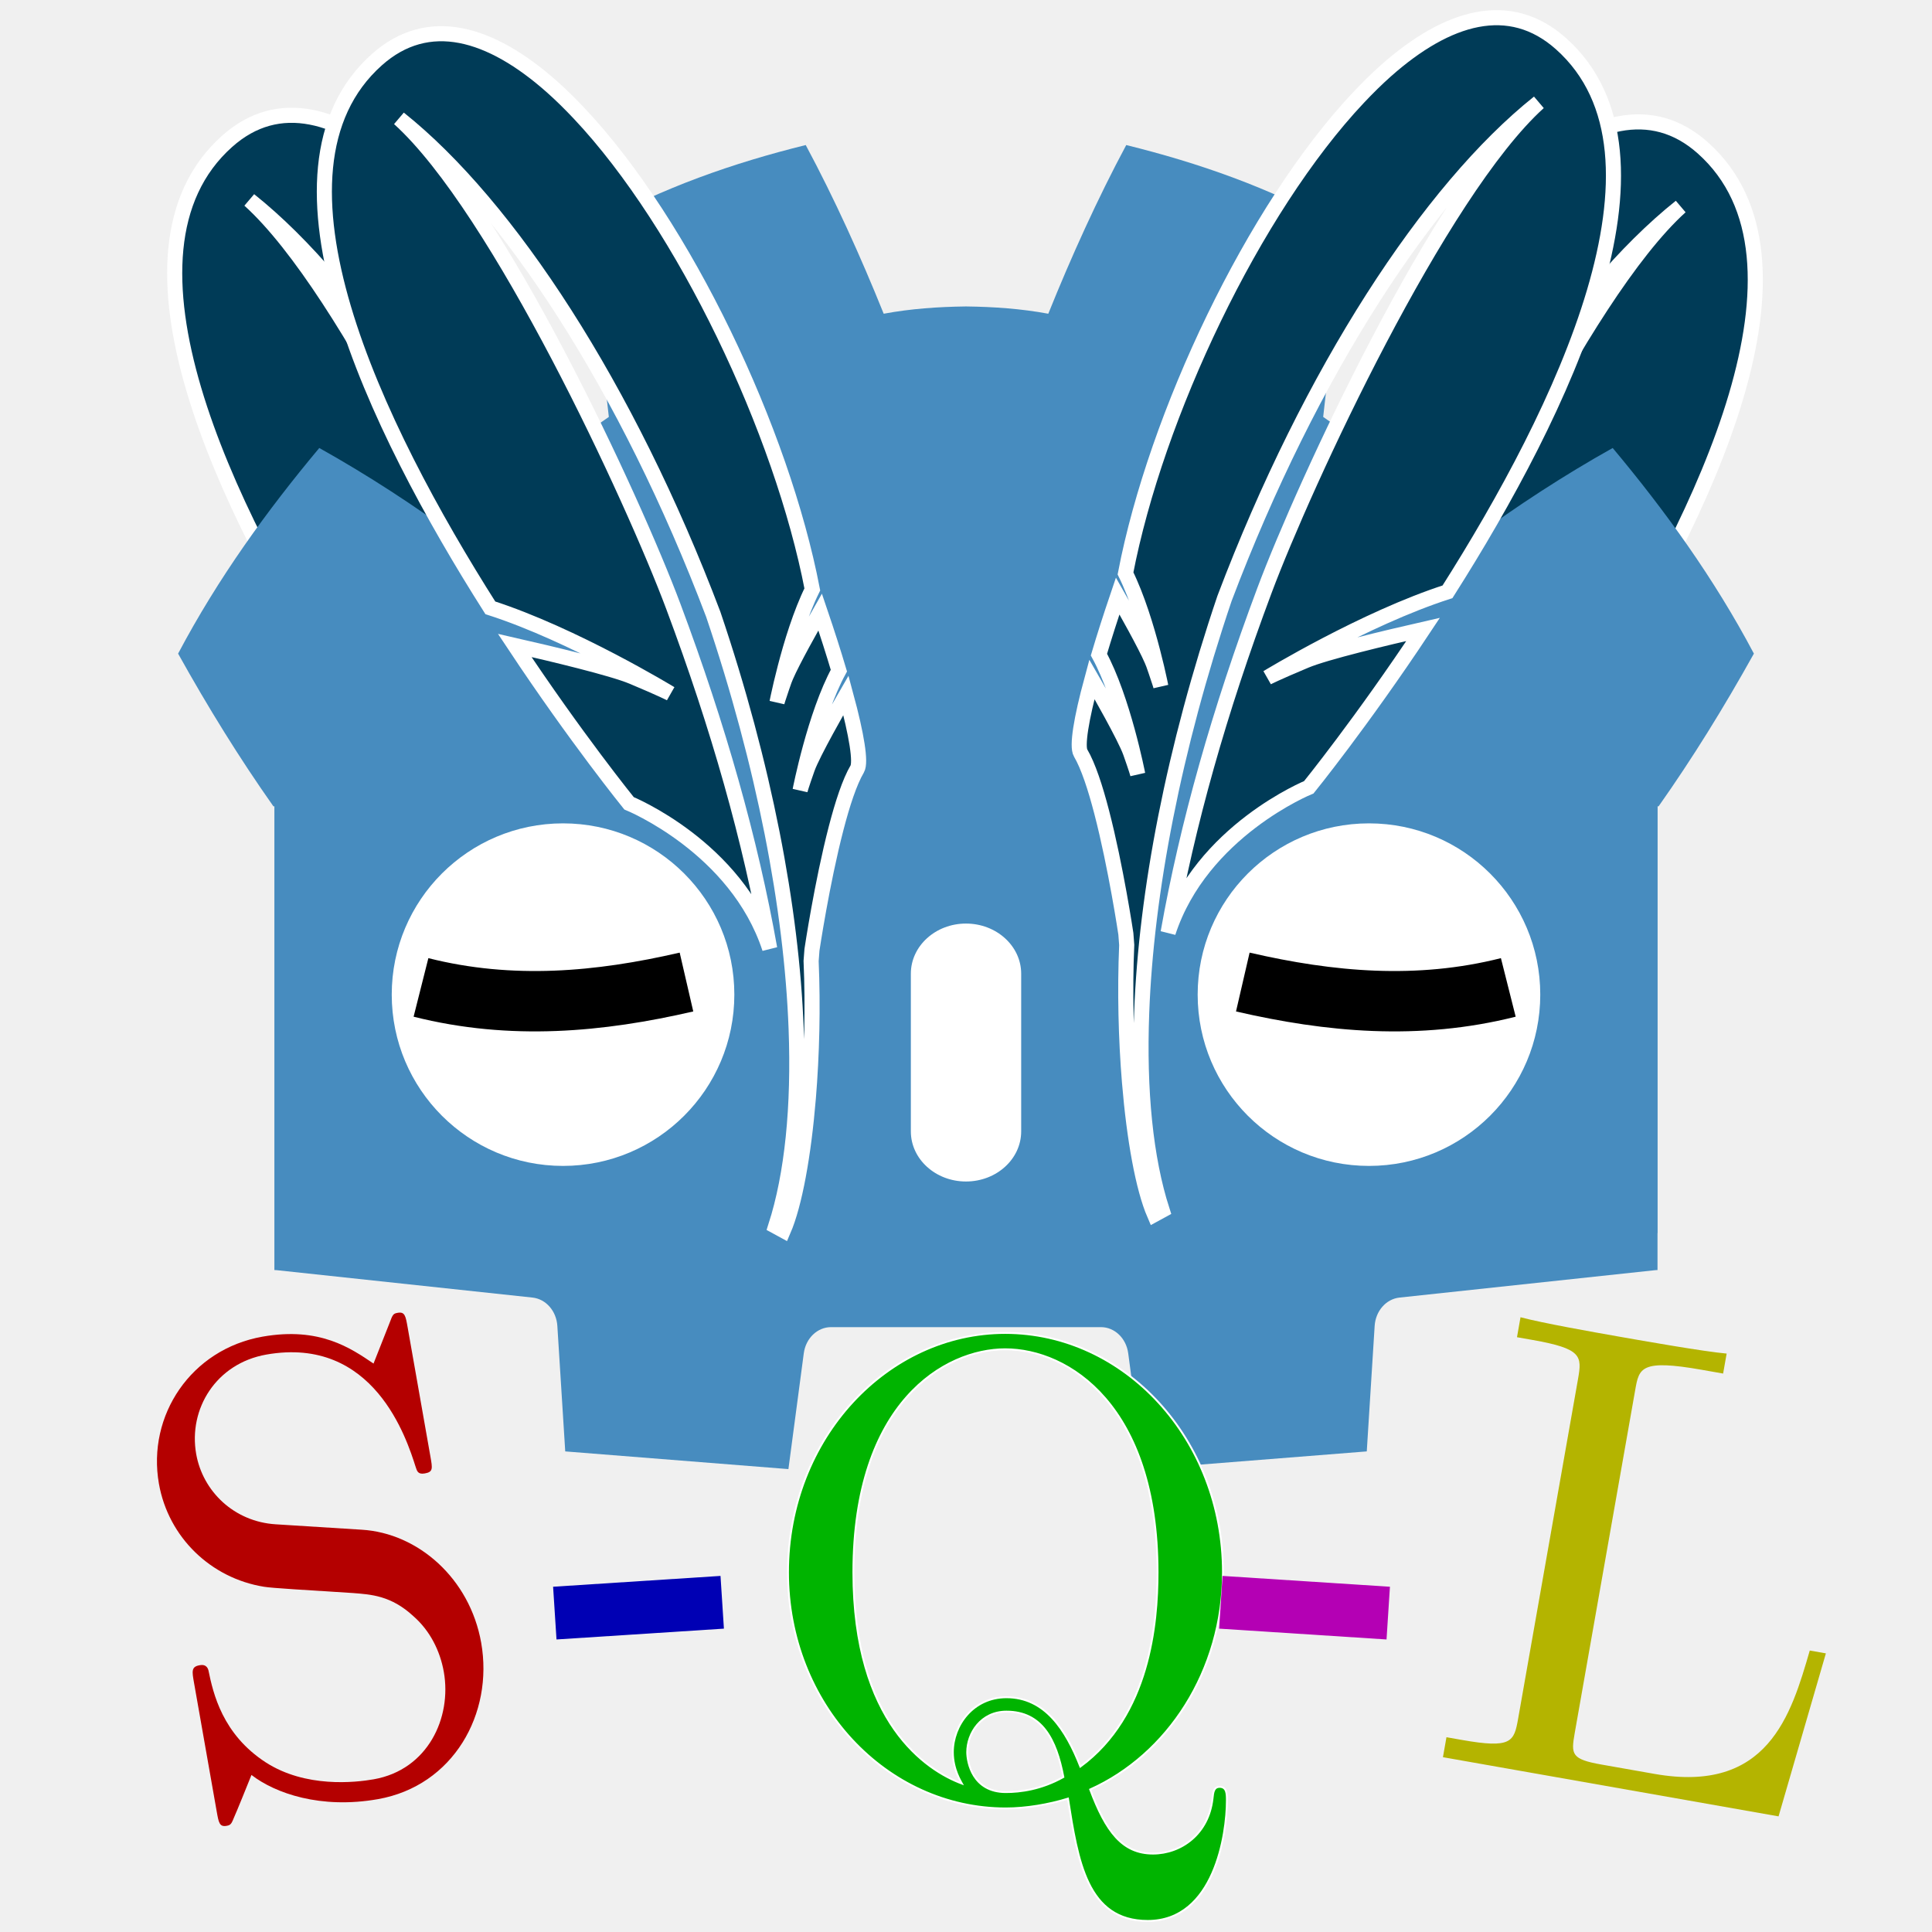
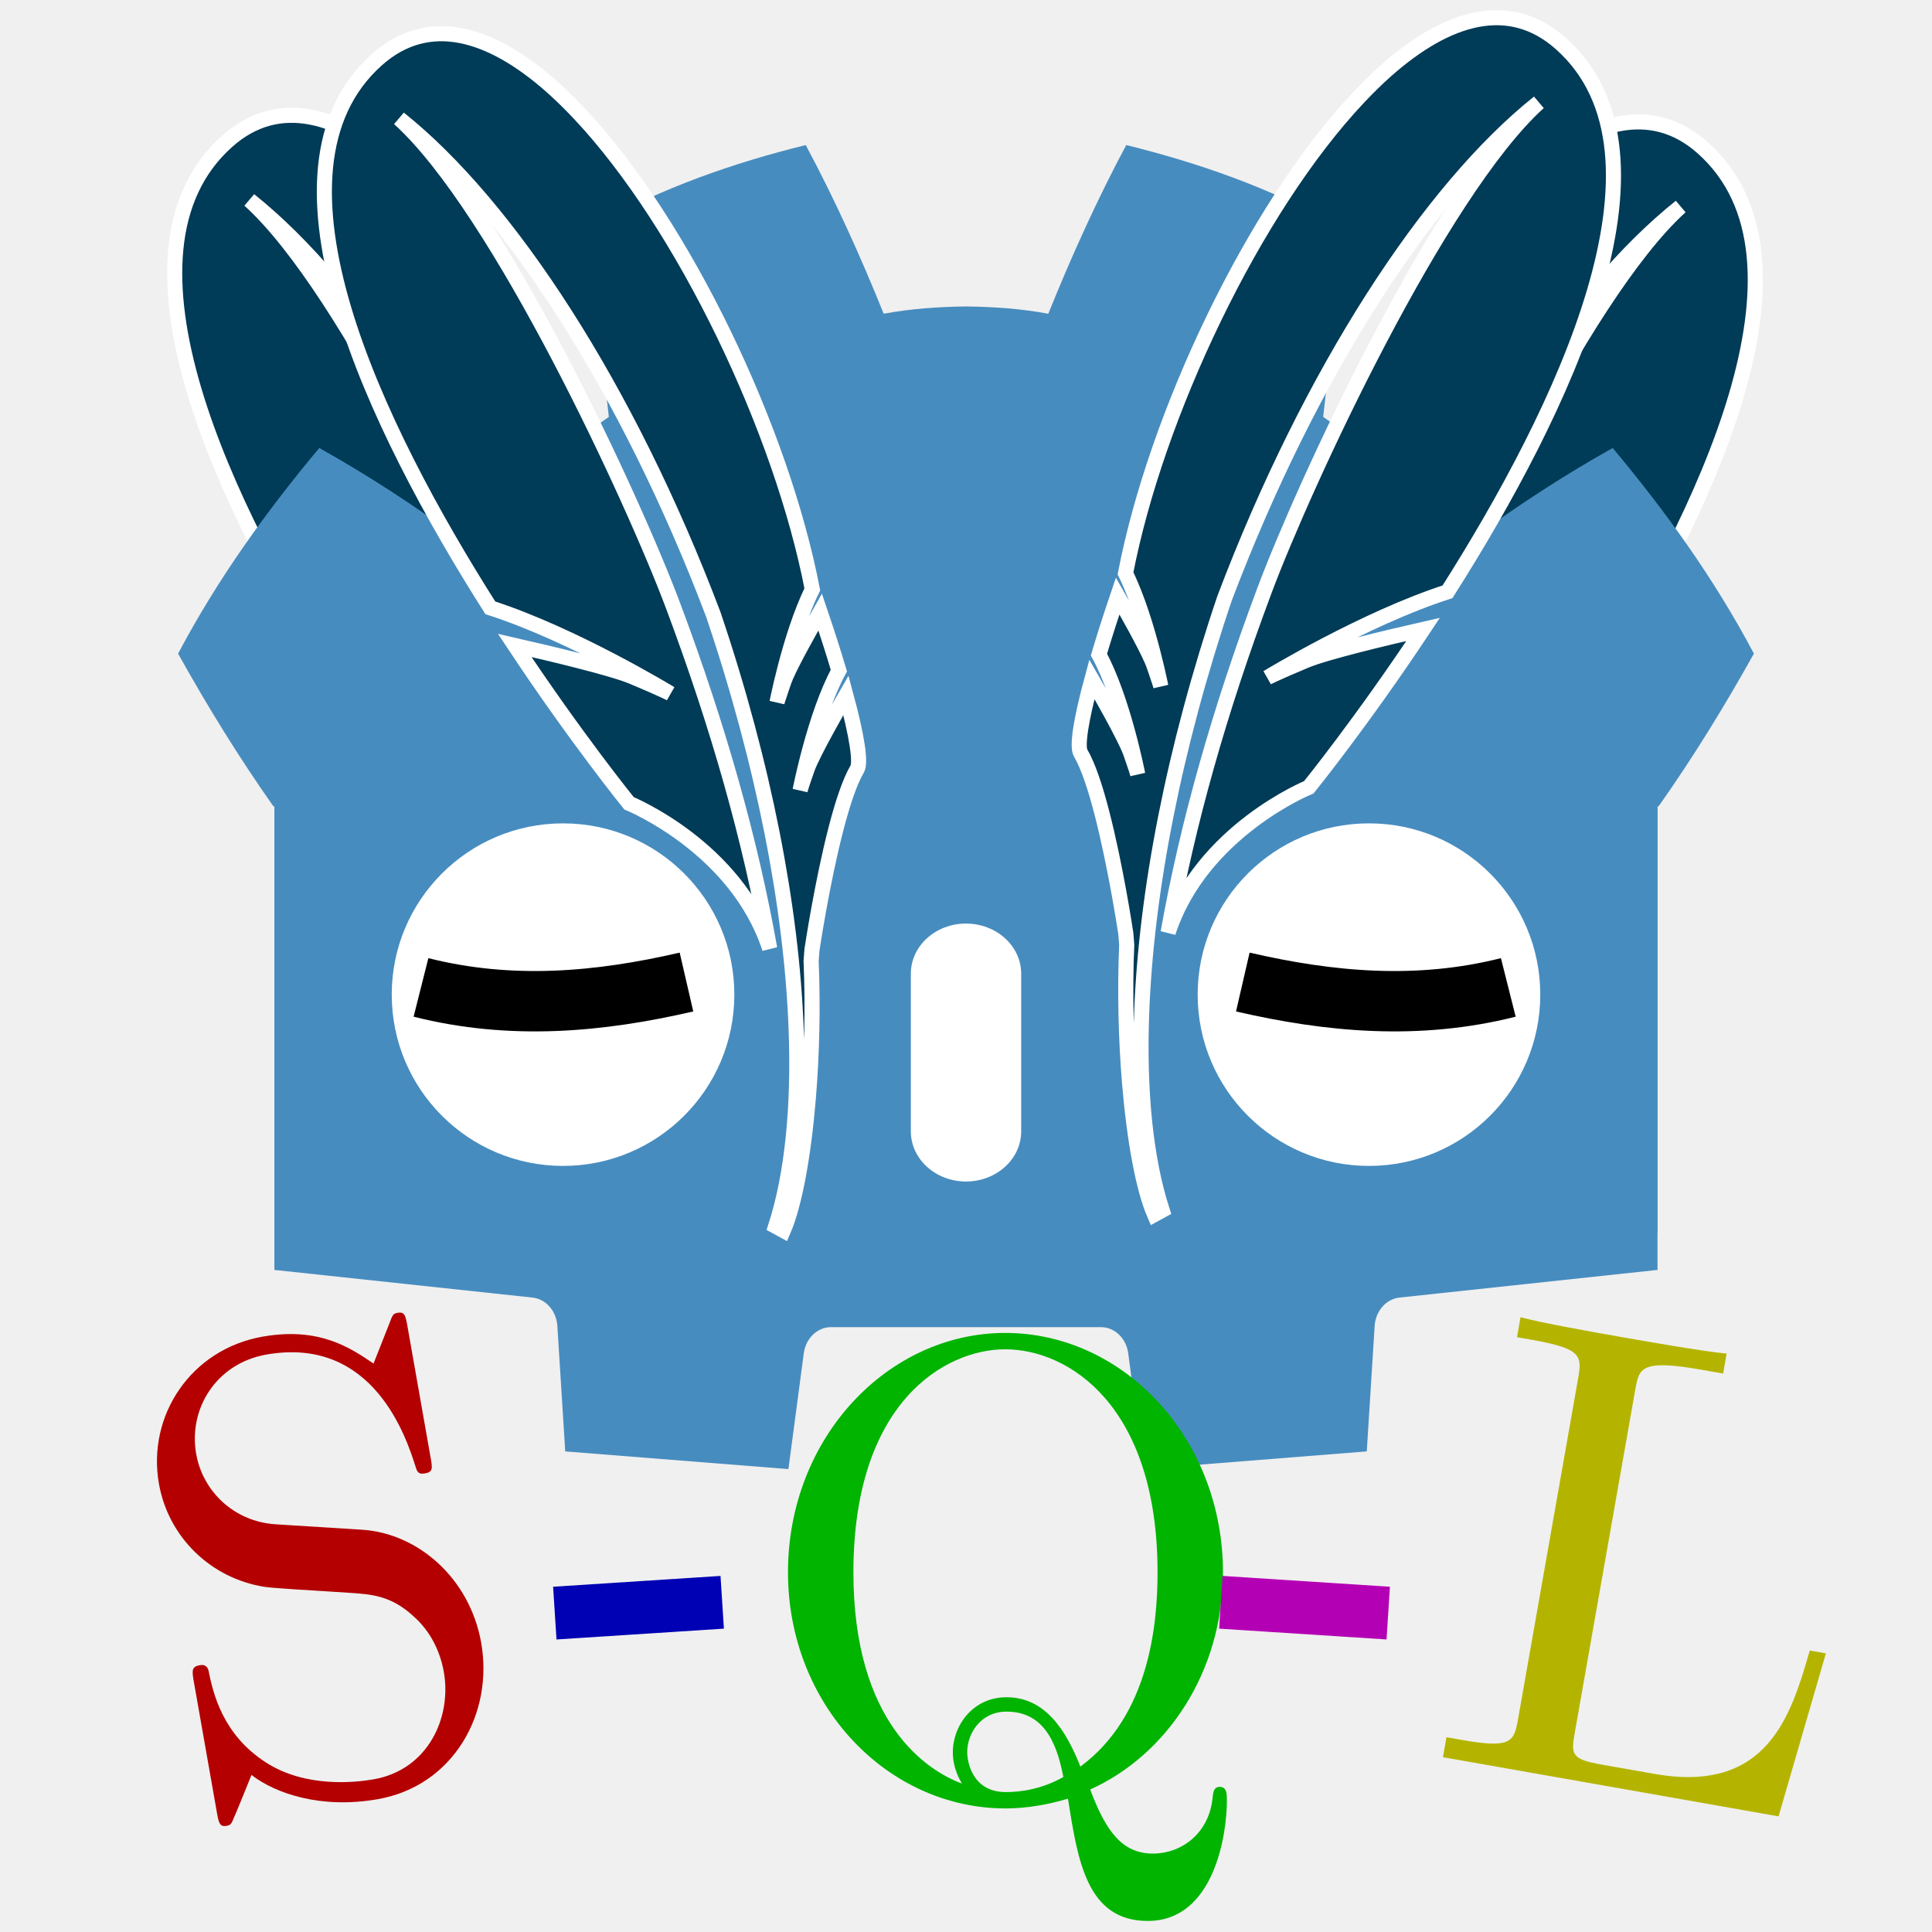
<svg xmlns="http://www.w3.org/2000/svg" xmlns:xlink="http://www.w3.org/1999/xlink" width="1024" height="1024" id="svg3030" version="1.1">
  <defs id="defs3032">
    <linearGradient spreadMethod="pad" gradientTransform="matrix(-4.02e-6,-91.8907,-91.8907,4.02e-6,85.8809,161.434)" gradientUnits="userSpaceOnUse" id="linearGradient3027" y2="0" x2="1" y1="0" x1="0">
      <stop offset="0" style="stop-color:#97d9f6;stop-opacity:1" id="stop3029" />
      <stop offset="0.92" style="stop-color:#0f80cc;stop-opacity:1" id="stop3031" />
      <stop offset="1" style="stop-color:#0f80cc;stop-opacity:1" id="stop3033" />
    </linearGradient>
    <linearGradient spreadMethod="pad" gradientTransform="matrix(-4.02e-7,-9.18907,-9.18907,4.02e-7,8.58809,16.1434)" gradientUnits="userSpaceOnUse" xlink:href="#linearGradient3027" id="linearGradient5421" y2="-9.108" x2="-6.741" y1="-9.108" x1="-15.615" />
    <linearGradient spreadMethod="pad" gradientTransform="matrix(-5.025e-7,11.48634,-11.48634,-5.025e-7,-321.7615,1080.124)" gradientUnits="userSpaceOnUse" xlink:href="#linearGradient3027" id="linearGradient2995" y2="-9.108" x2="-6.741" y1="-9.108" x1="-15.615" />
  </defs>
  <g id="layer1" transform="translate(0,-98.51972)">
    <path d="m 120.395,173.4 c 27.26,-24.31 60.265,-14.545 92.84,14.365 4.835,4.295 9.66,9.06 14.46,14.15 55.725,59.115 107.45,168.615 123.52,252.24 -6.26,12.695 -11.15,28.895 -14.37,41.27 -0.825,3.175 -1.57,6.155 -2.165,8.69 -1.415,6 -2.175,9.89 -2.175,9.89 0,0 0.5,-1.89 2.55,-7.835 0.39,-1.14 0.825,-2.385 1.34,-3.85 0.22,-0.605 0.525,-1.34 0.86,-2.125 3.635,-8.45 13.69,-26.285 18.115,-34.05 3.785,11.165 7.13,21.61 9.93,31.06 -12.775,23.374 -20.56,63.431 -20.56,63.431 0,0 0.675,-2.596 3.885,-11.656 2.85,-8.014 17.045,-32.885 20.407,-38.699 5.752,21.234 8.038,35.57 5.977,39.06 -4.002,6.764 -7.813,18.434 -11.159,31.34 -7.56,29.075 -12.815,64.469 -12.815,64.469 0,0 -0.17,2.346 -0.455,5.955 1.05,24.416 0.42,49.731 -1.47,72.612 -2.505,30.289 -7.22,56.308 -13.23,70.234 l -4.08,-2.224 c 8.825,-27.436 12.41,-63.39 10.84,-104.856 -2.375,-63.38 -16.96,-139.815 -43.91,-219.48 -45.53,-120.26 -108.7,-216.75 -166.515,-262.83 52.695,47.59 124.015,201.635 145.365,258.68 23.905,63.88 40.845,123.826 51.055,181.259 -17.615,-53.844 -74.57,-76.988 -74.57,-76.988 0,0 -27.935,-34.451 -60.58,-83.671 19.555,4.46 51.665,12.095 62.42,16.615 15.865,6.655 20.14,8.925 20.14,8.925 0,0 -51.39,-31.295 -95.48,-45.465 -60.635,-95.5 -126.695,-231.17 -60.17,-290.515" id="feather-9-2" style="fill:#003b57;fill-opacity:1;fill-rule:nonzero;stroke:#ffffff;stroke-width:8;stroke-miterlimit:4;stroke-dasharray:none;stroke-opacity:1" />
    <path d="m 902.536,176.902 c -27.26,-24.31 -60.265,-14.545 -92.84,14.365 -4.835,4.295 -9.66,9.06 -14.46,14.15 -55.725,59.115 -107.45,168.615 -123.52,252.24 6.26,12.695 11.15,28.895 14.37,41.27 0.825,3.175 1.57,6.155 2.165,8.69 1.415,6 2.175,9.89 2.175,9.89 0,0 -0.5,-1.89 -2.55,-7.835 -0.39,-1.14 -0.825,-2.385 -1.34,-3.85 -0.22,-0.605 -0.525,-1.34 -0.86,-2.125 -3.635,-8.45 -13.69,-26.285 -18.115,-34.05 -3.785,11.165 -7.13,21.61 -9.93,31.06 12.775,23.374 20.56,63.431 20.56,63.431 0,0 -0.675,-2.596 -3.885,-11.656 -2.85,-8.014 -17.045,-32.885 -20.407,-38.699 -5.752,21.234 -8.038,35.57 -5.977,39.06 4.002,6.764 7.813,18.434 11.159,31.34 7.56,29.075 12.815,64.469 12.815,64.469 0,0 0.17,2.346 0.455,5.955 -1.05,24.416 -0.42,49.731 1.47,72.612 2.505,30.289 7.22,56.308 13.23,70.234 l 4.08,-2.224 c -8.825,-27.436 -12.41,-63.39 -10.84,-104.856 2.375,-63.38 16.96,-139.815 43.91,-219.48 45.53,-120.26 108.7,-216.75 166.515,-262.83 -52.695,47.59 -124.015,201.635 -145.365,258.68 -23.905,63.88 -40.845,123.826 -51.055,181.259 17.615,-53.844 74.57,-76.988 74.57,-76.988 0,0 27.935,-34.451 60.58,-83.671 -19.555,4.46 -51.665,12.095 -62.42,16.615 -15.865,6.655 -20.14,8.925 -20.14,8.925 0,0 51.39,-31.295 95.48,-45.465 60.635,-95.5 126.695,-231.17 60.17,-290.515" id="feather-3" style="fill:#003b57;fill-opacity:1;fill-rule:nonzero;stroke:#ffffff;stroke-width:8;stroke-miterlimit:4;stroke-dasharray:none;stroke-opacity:1" />
    <g id="g82-3" transform="matrix(3.74635,0,0,-4.162611,145.429,525.907)" style="stroke-width:0.32">
      <path d="m 0,0 v -47.514 -6.035 -5.492 c 0.108,-0.001 0.216,-0.005 0.323,-0.015 l 36.196,-3.49 c 1.896,-0.183 3.382,-1.709 3.514,-3.609 l 1.116,-15.978 31.574,-2.253 2.175,14.747 c 0.282,1.912 1.922,3.329 3.856,3.329 h 38.188 c 1.933,0 3.573,-1.417 3.855,-3.329 l 2.175,-14.747 31.575,2.253 1.115,15.978 c 0.133,1.9 1.618,3.425 3.514,3.609 l 36.182,3.49 c 0.107,0.01 0.214,0.014 0.322,0.015 v 4.711 l 0.015,0.005 V 0 h 0.134 c 4.795,6.12 9.232,12.569 13.487,19.449 -5.651,9.62 -12.575,18.217 -19.976,26.182 -6.864,-3.455 -13.531,-7.369 -19.828,-11.534 -3.151,3.132 -6.7,5.694 -10.186,8.372 -3.425,2.751 -7.285,4.768 -10.946,7.118 1.09,8.117 1.629,16.108 1.846,24.448 -9.446,4.754 -19.519,7.906 -29.708,10.17 -4.068,-6.837 -7.788,-14.241 -11.028,-21.479 -3.842,0.642 -7.702,0.88 -11.567,0.926 v 0.006 c -0.027,0 -0.052,-0.006 -0.075,-0.006 -0.024,0 -0.049,0.006 -0.073,0.006 V 63.652 C 93.903,63.606 90.046,63.368 86.203,62.726 82.965,69.964 79.247,77.368 75.173,84.205 64.989,81.941 54.915,78.789 45.47,74.035 45.686,65.695 46.225,57.704 47.318,49.587 43.65,47.237 39.795,45.22 36.369,42.469 32.888,39.791 29.333,37.229 26.181,34.097 19.884,38.262 13.219,42.176 6.353,45.631 -1.048,37.666 -7.968,29.069 -13.621,19.449 -9.368,12.569 -4.928,6.12 -0.134,0 Z" style="fill:#478cbf;fill-opacity:1;fill-rule:nonzero;stroke:none;stroke-width:0.32" id="path84-6" />
    </g>
    <g id="g90-3" transform="matrix(4.162611,0,0,-4.162611,389.2148,625.671)" style="stroke-width:0.32">
      <path d="m 0,0 c 0,-12.052 -9.765,-21.815 -21.813,-21.815 -12.042,0 -21.81,9.763 -21.81,21.815 0,12.044 9.768,21.802 21.81,21.802 C -9.765,21.802 0,12.044 0,0" style="fill:#ffffff;fill-opacity:1;fill-rule:nonzero;stroke:none;stroke-width:0.32" id="path92-5" />
    </g>
    <g id="g94-6" transform="matrix(4.162611,0,0,-4.162611,764.0318,624.9959)" style="stroke-width:0.32">
      <path d="m 0,0 c 0,-7.994 -6.479,-14.473 -14.479,-14.473 -7.996,0 -14.479,6.479 -14.479,14.473 0,7.994 6.483,14.479 14.479,14.479 C -6.479,14.479 0,7.994 0,0" style="fill:#414042;fill-opacity:1;fill-rule:nonzero;stroke:none;stroke-width:0.32" id="path96-2" />
    </g>
    <g id="g98-9" transform="matrix(4.162611,0,0,-4.162611,511.9934,724.7395)" style="stroke-width:0.32">
      <path d="m 0,0 c -3.878,0 -7.021,2.858 -7.021,6.381 v 20.081 c 0,3.52 3.143,6.381 7.021,6.381 3.878,0 7.028,-2.861 7.028,-6.381 V 6.381 C 7.028,2.858 3.878,0 0,0" style="fill:#ffffff;fill-opacity:1;fill-rule:nonzero;stroke:none;stroke-width:0.32" id="path100-1" />
    </g>
    <g id="g102-2" transform="matrix(4.162611,0,0,-4.162611,634.7871,625.671)" style="stroke-width:0.32">
      <path d="m 0,0 c 0,-12.052 9.765,-21.815 21.815,-21.815 12.041,0 21.808,9.763 21.808,21.815 0,12.044 -9.767,21.802 -21.808,21.802 C 9.765,21.802 0,12.044 0,0" style="fill:#ffffff;fill-opacity:1;fill-rule:nonzero;stroke:none;stroke-width:0.32" id="path104-7" />
    </g>
    <path d="m 827.366,121.677 c -27.26,-24.31 -60.265,-14.545 -92.84,14.365 -4.835,4.295 -9.66,9.06 -14.46,14.15 -55.725,59.115 -107.45,168.615 -123.52,252.24 6.26,12.695 11.15,28.895 14.37,41.27 0.825,3.175 1.57,6.155 2.165,8.69 1.415,6 2.175,9.89 2.175,9.89 0,0 -0.5,-1.89 -2.55,-7.835 -0.39,-1.14 -0.825,-2.385 -1.34,-3.85 -0.22,-0.605 -0.525,-1.34 -0.86,-2.125 -3.635,-8.45 -13.69,-26.285 -18.115,-34.05 -3.785,11.165 -7.13,21.61 -9.93,31.06 12.775,23.374 20.56,63.431 20.56,63.431 0,0 -0.675,-2.596 -3.885,-11.656 -2.85,-8.014 -17.045,-32.885 -20.407,-38.699 -5.752,21.234 -8.038,35.57 -5.977,39.06 4.002,6.764 7.813,18.434 11.159,31.34 7.56,29.075 12.815,64.469 12.815,64.469 0,0 0.17,2.346 0.455,5.955 -1.05,24.416 -0.42,49.731 1.47,72.612 2.505,30.289 7.22,56.308 13.23,70.234 l 4.08,-2.224 c -8.825,-27.436 -12.41,-63.39 -10.84,-104.856 2.375,-63.38 16.96,-139.815 43.91,-219.48 45.53,-120.26 108.7,-216.75 166.515,-262.83 -52.695,47.59 -124.015,201.635 -145.365,258.68 -23.905,63.88 -40.845,123.826 -51.055,181.259 17.615,-53.844 74.57,-76.988 74.57,-76.988 0,0 27.935,-34.451 60.58,-83.671 -19.555,4.46 -51.665,12.095 -62.42,16.615 -15.865,6.655 -20.14,8.925 -20.14,8.925 0,0 51.39,-31.295 95.48,-45.465 60.635,-95.5 126.695,-231.17 60.17,-290.515" id="feather" style="fill:#003b57;fill-opacity:1;fill-rule:nonzero;stroke:#ffffff;stroke-width:8;stroke-opacity:1;stroke-miterlimit:4;stroke-dasharray:none" />
    <path d="m 199.72,130.165 c 27.26,-24.31 60.265,-14.545 92.84,14.365 4.835,4.295 9.66,9.06 14.46,14.15 55.725,59.115 107.45,168.615 123.52,252.24 -6.26,12.695 -11.15,28.895 -14.37,41.27 -0.825,3.175 -1.57,6.155 -2.165,8.69 -1.415,6 -2.175,9.89 -2.175,9.89 0,0 0.5,-1.89 2.55,-7.835 0.39,-1.14 0.825,-2.385 1.34,-3.85 0.22,-0.605 0.525,-1.34 0.86,-2.125 3.635,-8.45 13.69,-26.285 18.115,-34.05 3.785,11.165 7.13,21.61 9.93,31.06 -12.775,23.374 -20.56,63.431 -20.56,63.431 0,0 0.675,-2.596 3.885,-11.656 2.85,-8.014 17.045,-32.885 20.407,-38.699 5.752,21.234 8.038,35.57 5.977,39.06 -4.002,6.764 -7.813,18.434 -11.159,31.34 -7.56,29.075 -12.815,64.469 -12.815,64.469 0,0 -0.17,2.346 -0.455,5.955 1.05,24.416 0.42,49.731 -1.47,72.612 -2.505,30.289 -7.22,56.308 -13.23,70.234 l -4.08,-2.224 c 8.825,-27.436 12.41,-63.39 10.84,-104.856 -2.375,-63.38 -16.96,-139.815 -43.91,-219.48 -45.53,-120.26 -108.7,-216.75 -166.515,-262.83 52.695,47.59 124.015,201.635 145.365,258.68 23.905,63.88 40.845,123.826 51.055,181.259 -17.615,-53.844 -74.57,-76.988 -74.57,-76.988 0,0 -27.935,-34.451 -60.58,-83.671 19.555,4.46 51.665,12.095 62.42,16.615 15.865,6.655 20.14,8.925 20.14,8.925 0,0 -51.39,-31.295 -95.48,-45.465 -60.635,-95.5 -126.695,-231.17 -60.17,-290.515" id="feather-9" style="fill:#003b57;fill-opacity:1;fill-rule:nonzero;stroke:#ffffff;stroke-width:8;stroke-miterlimit:4;stroke-dasharray:none;stroke-opacity:1" />
    <text xml:space="preserve" style="font-style:normal;font-variant:normal;font-weight:normal;font-stretch:normal;font-size:346.667px;line-height:1.25;font-family:Helvetica;-inkscape-font-specification:Helvetica;letter-spacing:0px;word-spacing:0px;fill:#b40000;fill-opacity:1;stroke:none;stroke-opacity:1" x="-90.123" y="1063.28" id="text1042" transform="rotate(-10)">
      <tspan id="tspan1040" x="-90.123" y="1063.28" style="font-style:normal;font-variant:normal;font-weight:normal;font-stretch:normal;font-size:346.667px;font-family:'Cambria Math';-inkscape-font-specification:'Cambria Math';fill:#b40000;fill-opacity:1;stroke:none;stroke-opacity:1">S</tspan>
    </text>
    <text xml:space="preserve" style="font-style:normal;font-variant:normal;font-weight:normal;font-stretch:normal;font-size:346.667px;line-height:1.25;font-family:Helvetica;-inkscape-font-specification:Helvetica;letter-spacing:0px;word-spacing:0px;fill:#b4b400;fill-opacity:1;stroke:none;stroke-opacity:1" x="920.567" y="881.417" id="text1042-8" transform="rotate(10)">
      <tspan id="tspan1040-7" x="920.567" y="881.417" style="font-style:normal;font-variant:normal;font-weight:normal;font-stretch:normal;font-size:346.667px;font-family:'Cambria Math';-inkscape-font-specification:'Cambria Math';fill:#b4b400;fill-opacity:1;stroke:none;stroke-opacity:1">L</tspan>
    </text>
-     <text xml:space="preserve" style="font-style:normal;font-variant:normal;font-weight:normal;font-stretch:normal;font-size:346.667px;line-height:1.25;font-family:Helvetica;-inkscape-font-specification:Helvetica;letter-spacing:0px;word-spacing:0px;fill:#00b400;fill-opacity:1;stroke:#ffffff;stroke-opacity:1" x="398.241" y="1049.408" id="text1042-8-3">
-       <tspan id="tspan1040-7-9" x="398.241" y="1049.408" style="font-style:normal;font-variant:normal;font-weight:normal;font-stretch:normal;font-size:346.667px;font-family:'Cambria Math';-inkscape-font-specification:'Cambria Math';fill:#00b400;fill-opacity:1;stroke:#ffffff;stroke-opacity:1">Q</tspan>
+     <text xml:space="preserve" style="font-style:normal;font-variant:normal;font-weight:normal;font-stretch:normal;font-size:346.667px;line-height:1.25;font-family:Helvetica;-inkscape-font-specification:Helvetica;letter-spacing:0px;word-spacing:0px;fill:#00b400;fill-opacity:1;stroke:none;stroke-opacity:1;" x="398.241" y="1049.408" id="text1042-8-3">
+       <tspan id="tspan1040-7-9" x="398.241" y="1049.408" style="font-style:normal;font-variant:normal;font-weight:normal;font-stretch:normal;font-size:346.667px;font-family:'Cambria Math';-inkscape-font-specification:'Cambria Math';fill:#00b400;fill-opacity:1;stroke:none;stroke-opacity:1;">Q</tspan>
    </text>
    <path style="fill:none;stroke:#0000b4;stroke-width:28;stroke-linecap:butt;stroke-linejoin:miter;stroke-miterlimit:4;stroke-dasharray:none;stroke-opacity:1" d="m 294.057,953.497 88.731,-5.735" id="path1134" />
    <path style="fill:none;stroke:#b400b4;stroke-width:28;stroke-linecap:butt;stroke-linejoin:miter;stroke-miterlimit:4;stroke-dasharray:none;stroke-opacity:1" d="m 735.794,953.497 -88.731,-5.735" id="path1134-6" />
    <path style="fill:none;stroke:#000000;stroke-width:32;stroke-linecap:butt;stroke-linejoin:miter;stroke-miterlimit:4;stroke-dasharray:none;stroke-opacity:1" d="m 363.845,619.017 c -46.096,10.652 -92.722,14.957 -140.714,2.857" id="path1166" />
    <path style="fill:none;stroke:#000000;stroke-width:32;stroke-linecap:butt;stroke-linejoin:miter;stroke-miterlimit:4;stroke-dasharray:none;stroke-opacity:1" d="m 658.715,619.017 c 46.096,10.652 92.722,14.957 140.714,2.857" id="path1166-8" />
  </g>
</svg>
